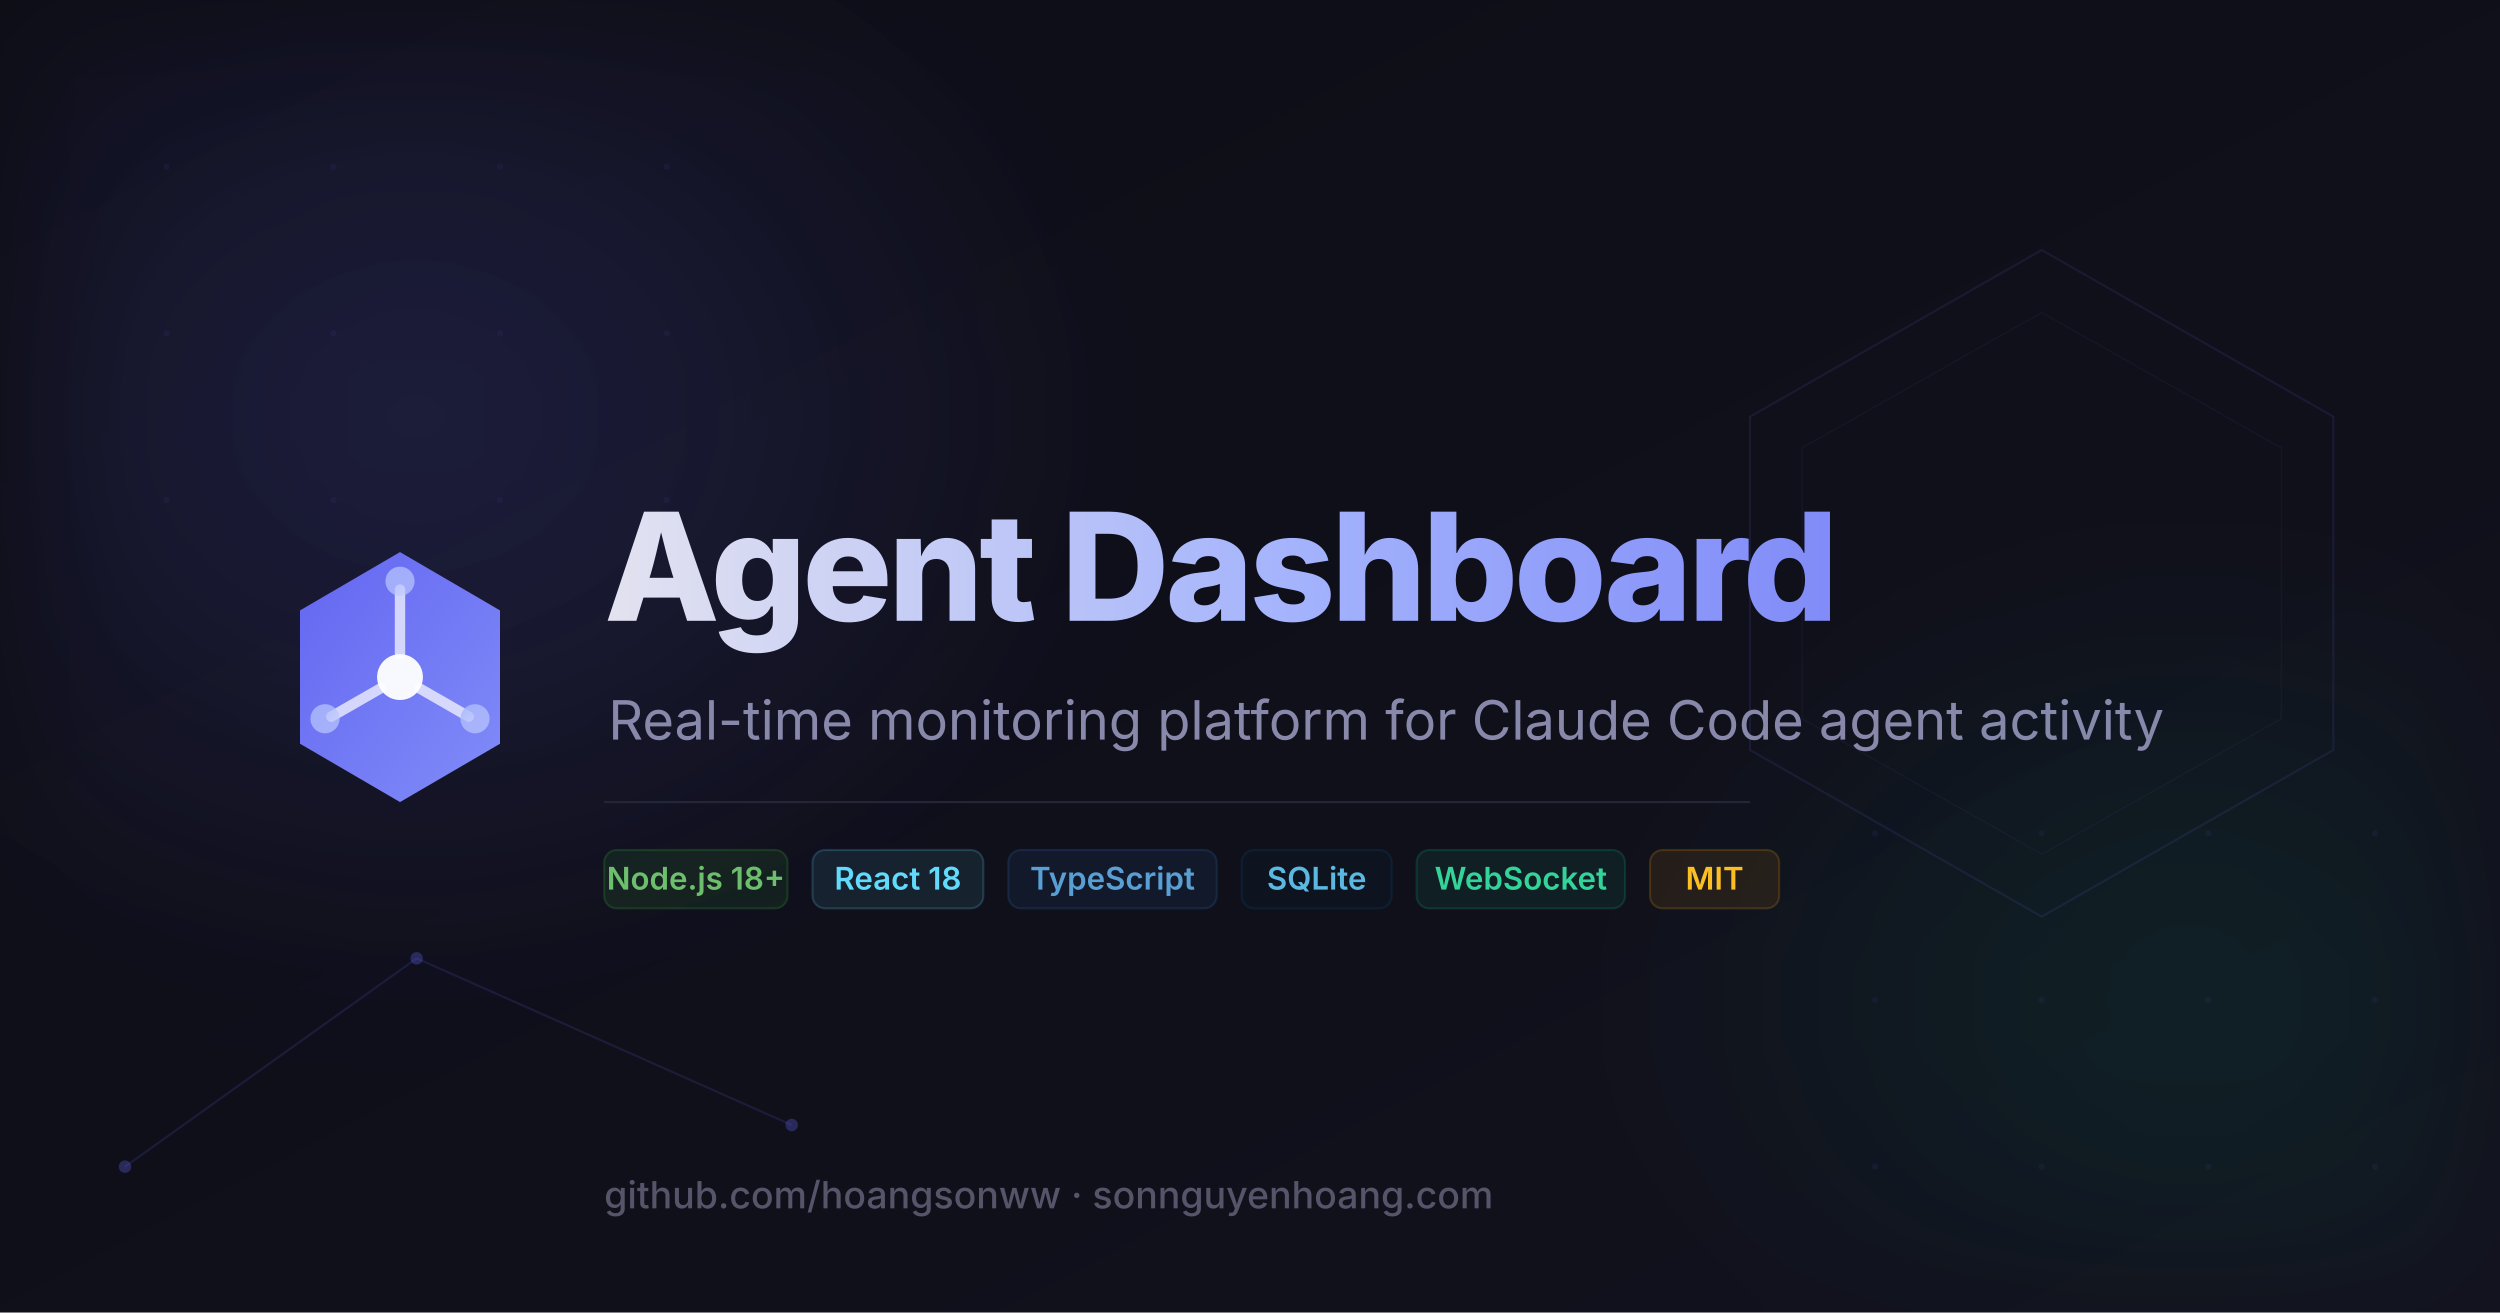
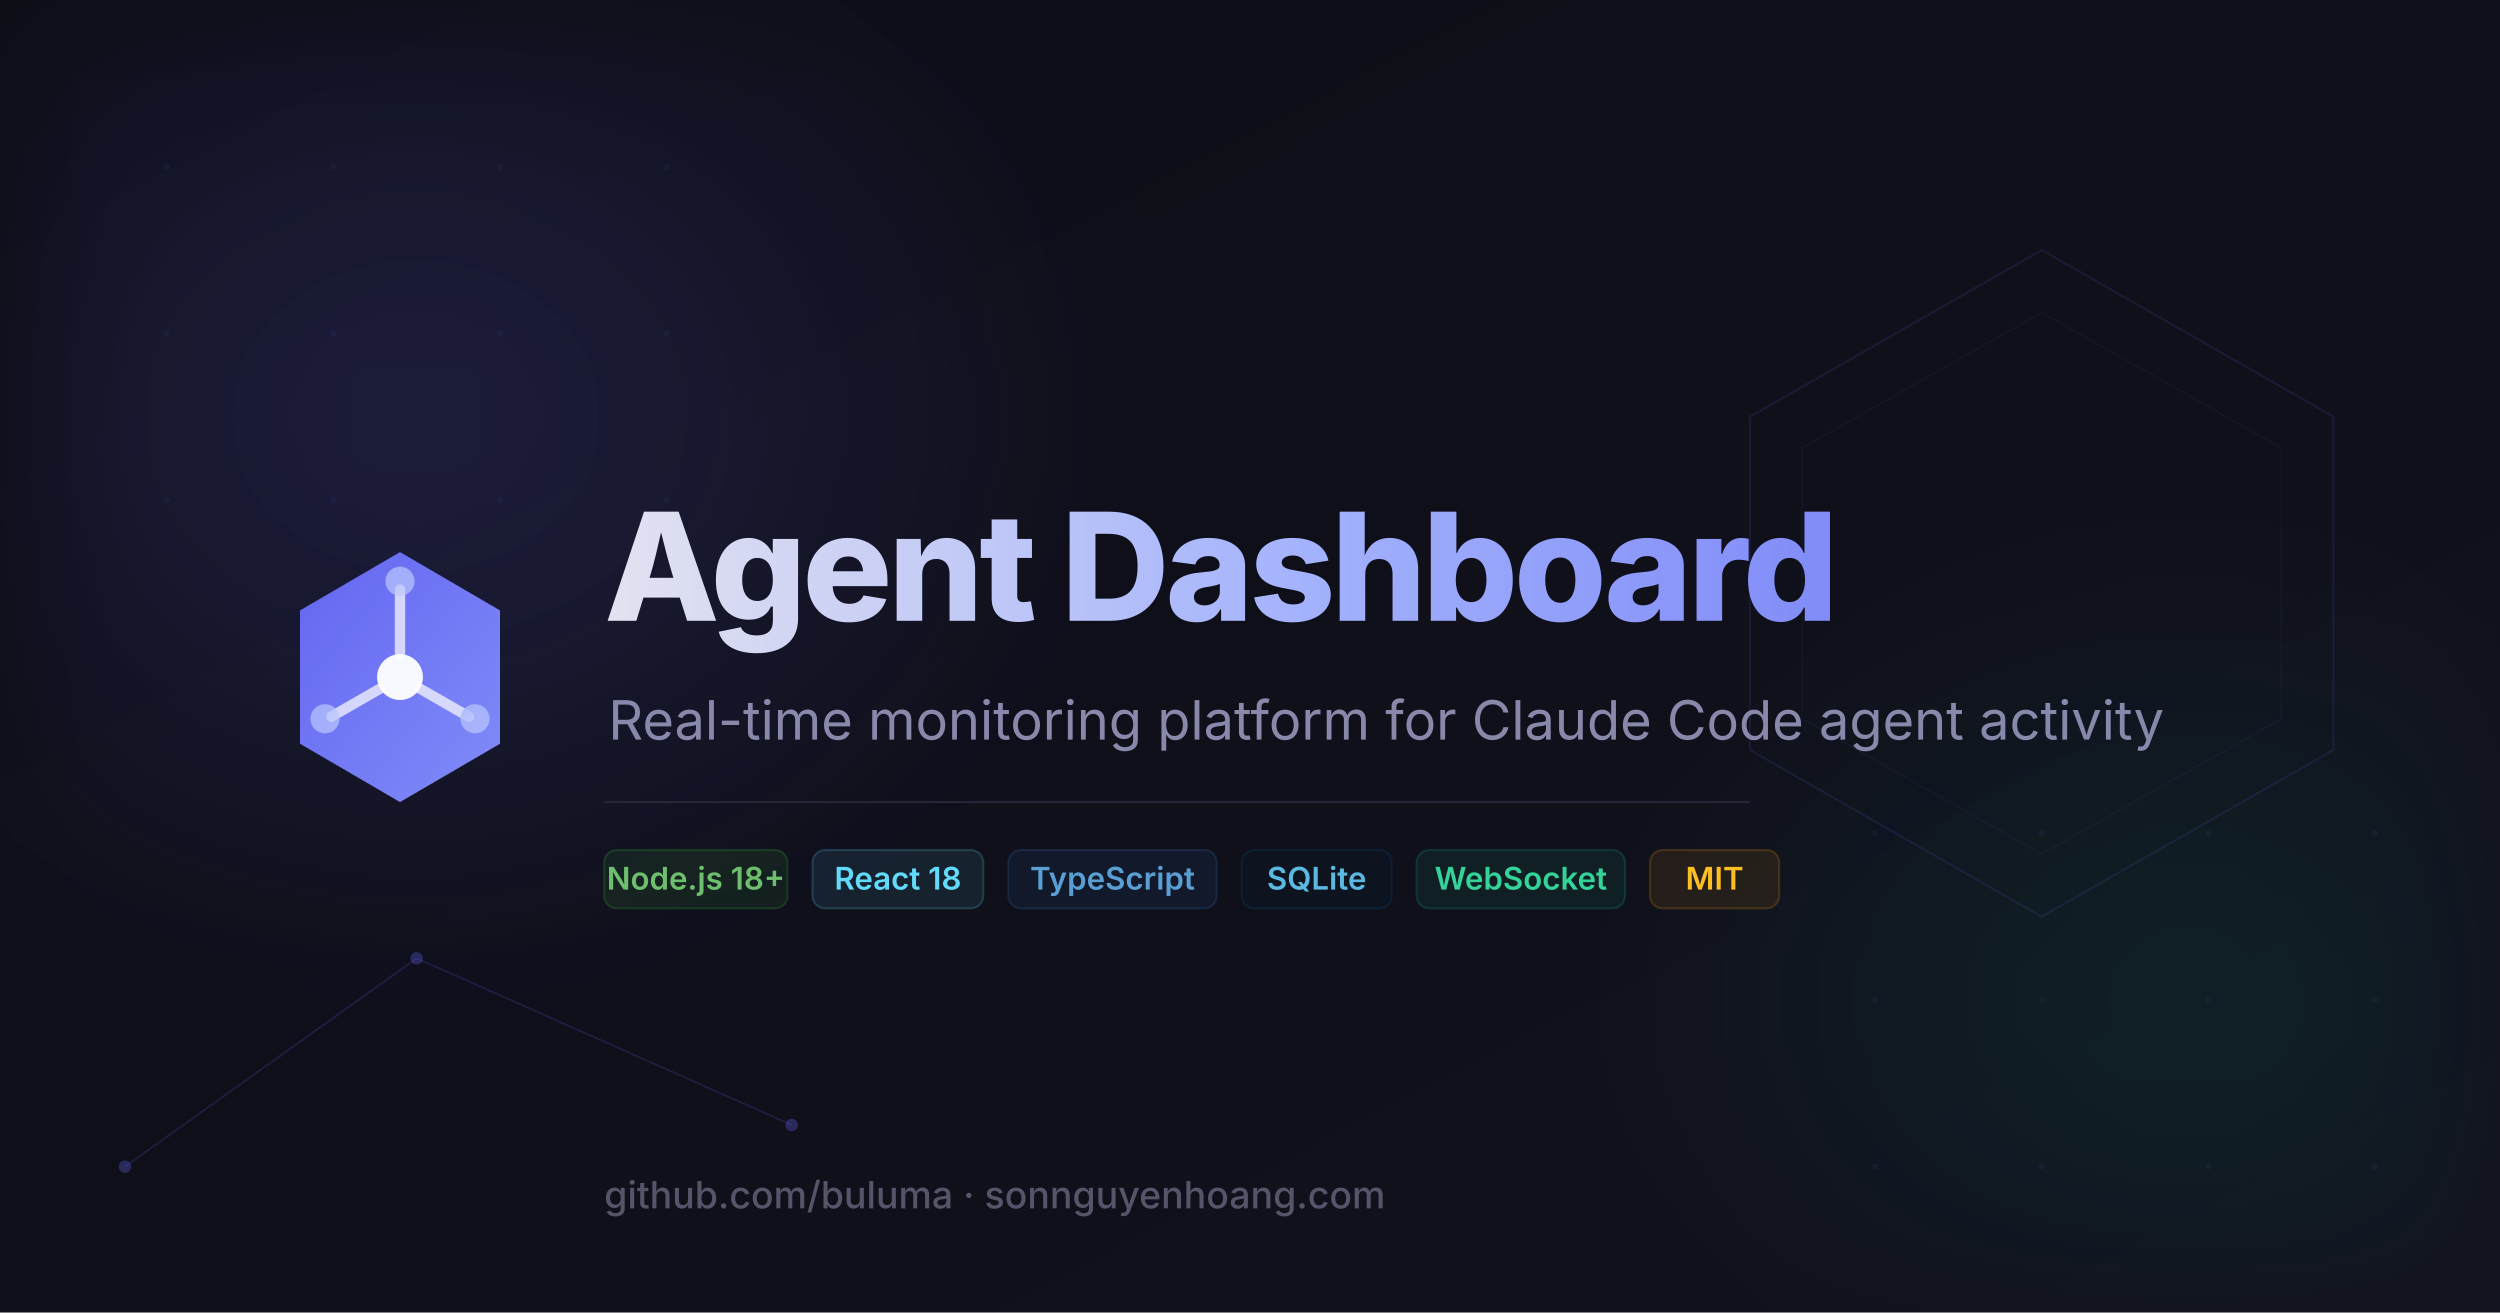
<svg xmlns="http://www.w3.org/2000/svg" viewBox="0 0 1200 630" width="1200" height="630">
  <defs>
    <linearGradient id="bgGrad" x1="0%" y1="0%" x2="100%" y2="100%">
      <stop offset="0%" stop-color="#0d0d16" />
      <stop offset="100%" stop-color="#12121e" />
    </linearGradient>
    <linearGradient id="hexGrad" x1="0%" y1="0%" x2="100%" y2="100%">
      <stop offset="0%" stop-color="#6366f1" />
      <stop offset="100%" stop-color="#818cf8" />
    </linearGradient>
    <linearGradient id="nodeGrad" x1="0%" y1="0%" x2="100%" y2="100%">
      <stop offset="0%" stop-color="#a5b4fc" stop-opacity="0.9" />
      <stop offset="100%" stop-color="#c7d2fe" stop-opacity="0.6" />
    </linearGradient>
    <linearGradient id="titleGrad" x1="0%" y1="0%" x2="100%" y2="0%">
      <stop offset="0%" stop-color="#e2e2f0" />
      <stop offset="55%" stop-color="#a5b4fc" />
      <stop offset="100%" stop-color="#818cf8" />
    </linearGradient>
    <radialGradient id="glow1" cx="50%" cy="50%" r="50%">
      <stop offset="0%" stop-color="#6366f1" stop-opacity="0.18" />
      <stop offset="100%" stop-color="#6366f1" stop-opacity="0" />
    </radialGradient>
    <radialGradient id="glow2" cx="50%" cy="50%" r="50%">
      <stop offset="0%" stop-color="#10b981" stop-opacity="0.10" />
      <stop offset="100%" stop-color="#10b981" stop-opacity="0" />
    </radialGradient>
    <filter id="blur1">
      <feGaussianBlur stdDeviation="40" />
    </filter>
  </defs>
  <rect width="1200" height="630" fill="url(#bgGrad)" />
  <ellipse cx="200" cy="200" rx="340" ry="280" fill="url(#glow1)" filter="url(#blur1)" />
  <ellipse cx="1050" cy="480" rx="280" ry="220" fill="url(#glow2)" filter="url(#blur1)" />
  <g opacity="0.07" fill="#6366f1">
    <circle cx="80" cy="80" r="1.5" />
    <circle cx="160" cy="80" r="1.5" />
    <circle cx="240" cy="80" r="1.5" />
    <circle cx="320" cy="80" r="1.5" />
    <circle cx="80" cy="160" r="1.5" />
    <circle cx="160" cy="160" r="1.5" />
    <circle cx="240" cy="160" r="1.5" />
    <circle cx="320" cy="160" r="1.5" />
    <circle cx="80" cy="240" r="1.5" />
    <circle cx="160" cy="240" r="1.5" />
    <circle cx="240" cy="240" r="1.5" />
    <circle cx="320" cy="240" r="1.5" />
    <circle cx="900" cy="400" r="1.5" />
    <circle cx="980" cy="400" r="1.5" />
    <circle cx="1060" cy="400" r="1.5" />
    <circle cx="1140" cy="400" r="1.5" />
    <circle cx="900" cy="480" r="1.5" />
    <circle cx="980" cy="480" r="1.5" />
    <circle cx="1060" cy="480" r="1.5" />
    <circle cx="1140" cy="480" r="1.5" />
    <circle cx="900" cy="560" r="1.5" />
    <circle cx="980" cy="560" r="1.5" />
    <circle cx="1060" cy="560" r="1.5" />
    <circle cx="1140" cy="560" r="1.5" />
  </g>
  <polygon points="980,120 1120,200 1120,360 980,440 840,360 840,200" fill="none" stroke="#6366f1" stroke-width="1" opacity="0.12" />
  <polygon points="980,150 1095,215 1095,345 980,410 865,345 865,215" fill="none" stroke="#6366f1" stroke-width="0.5" opacity="0.08" />
  <line x1="60" y1="560" x2="200" y2="460" stroke="#6366f1" stroke-width="1" opacity="0.15" />
  <line x1="200" y1="460" x2="380" y2="540" stroke="#6366f1" stroke-width="1" opacity="0.15" />
  <circle cx="60" cy="560" r="3" fill="#6366f1" opacity="0.3" />
  <circle cx="200" cy="460" r="3" fill="#6366f1" opacity="0.3" />
  <circle cx="380" cy="540" r="3" fill="#6366f1" opacity="0.3" />
  <g transform="translate(128, 265)">
    <polygon points="64,0 112,28 112,92 64,120 16,92 16,28" fill="url(#hexGrad)" />
    <circle cx="64" cy="60" r="11" fill="white" opacity="0.95" />
    <line x1="64" y1="49" x2="64" y2="18" stroke="white" stroke-width="5" stroke-linecap="round" opacity="0.7" />
    <line x1="73.5" y1="65.5" x2="97" y2="79" stroke="white" stroke-width="5" stroke-linecap="round" opacity="0.7" />
    <line x1="54.5" y1="65.5" x2="31" y2="79" stroke="white" stroke-width="5" stroke-linecap="round" opacity="0.7" />
    <circle cx="64" cy="14" r="7" fill="url(#nodeGrad)" />
    <circle cx="100" cy="80" r="7" fill="url(#nodeGrad)" />
    <circle cx="28" cy="80" r="7" fill="url(#nodeGrad)" />
  </g>
  <text x="290" y="298" font-family="'Inter', 'Helvetica Neue', Arial, sans-serif" font-size="72" font-weight="800" letter-spacing="-2" fill="url(#titleGrad)">Agent Dashboard</text>
  <text x="292" y="355" font-family="'Inter', 'Helvetica Neue', Arial, sans-serif" font-size="26" font-weight="400" fill="#8888aa">Real-time monitoring platform for Claude Code agent activity</text>
  <line x1="290" y1="385" x2="840" y2="385" stroke="#252538" stroke-width="1" />
  <g transform="translate(290, 408)" font-family="'Inter', 'Helvetica Neue', Arial, sans-serif" font-size="15" font-weight="600">
    <rect x="0" y="0" width="88" height="28" rx="6" fill="#33993320" stroke="#33993340" />
    <text x="44" y="19" text-anchor="middle" fill="#6dbf6d">Node.js 18+</text>
    <rect x="100" y="0" width="82" height="28" rx="6" fill="#61dafb18" stroke="#61dafb30" />
    <text x="141" y="19" text-anchor="middle" fill="#61dafb">React 18</text>
    <rect x="194" y="0" width="100" height="28" rx="6" fill="#3178c618" stroke="#3178c630" />
    <text x="244" y="19" text-anchor="middle" fill="#5a9fd4">TypeScript</text>
    <rect x="306" y="0" width="72" height="28" rx="6" fill="#003b5718" stroke="#005f8a30" />
    <text x="342" y="19" text-anchor="middle" fill="#5bb8e0">SQLite</text>
    <rect x="390" y="0" width="100" height="28" rx="6" fill="#10b98118" stroke="#10b98130" />
    <text x="440" y="19" text-anchor="middle" fill="#34d399">WebSocket</text>
    <rect x="502" y="0" width="62" height="28" rx="6" fill="#f59e0b18" stroke="#f59e0b30" />
    <text x="533" y="19" text-anchor="middle" fill="#fbbf24">MIT</text>
  </g>
-   <text x="290" y="580" font-family="'Inter', 'Helvetica Neue', Arial, sans-serif" font-size="18" font-weight="500" fill="#55556a">github.com/hoangsonww · sonnguyenhoang.com</text>
+   <text x="290" y="580" font-family="'Inter', 'Helvetica Neue', Arial, sans-serif" font-size="18" font-weight="500" fill="#55556a">github.com/buluma · sonnguyenhoang.com</text>
</svg>
